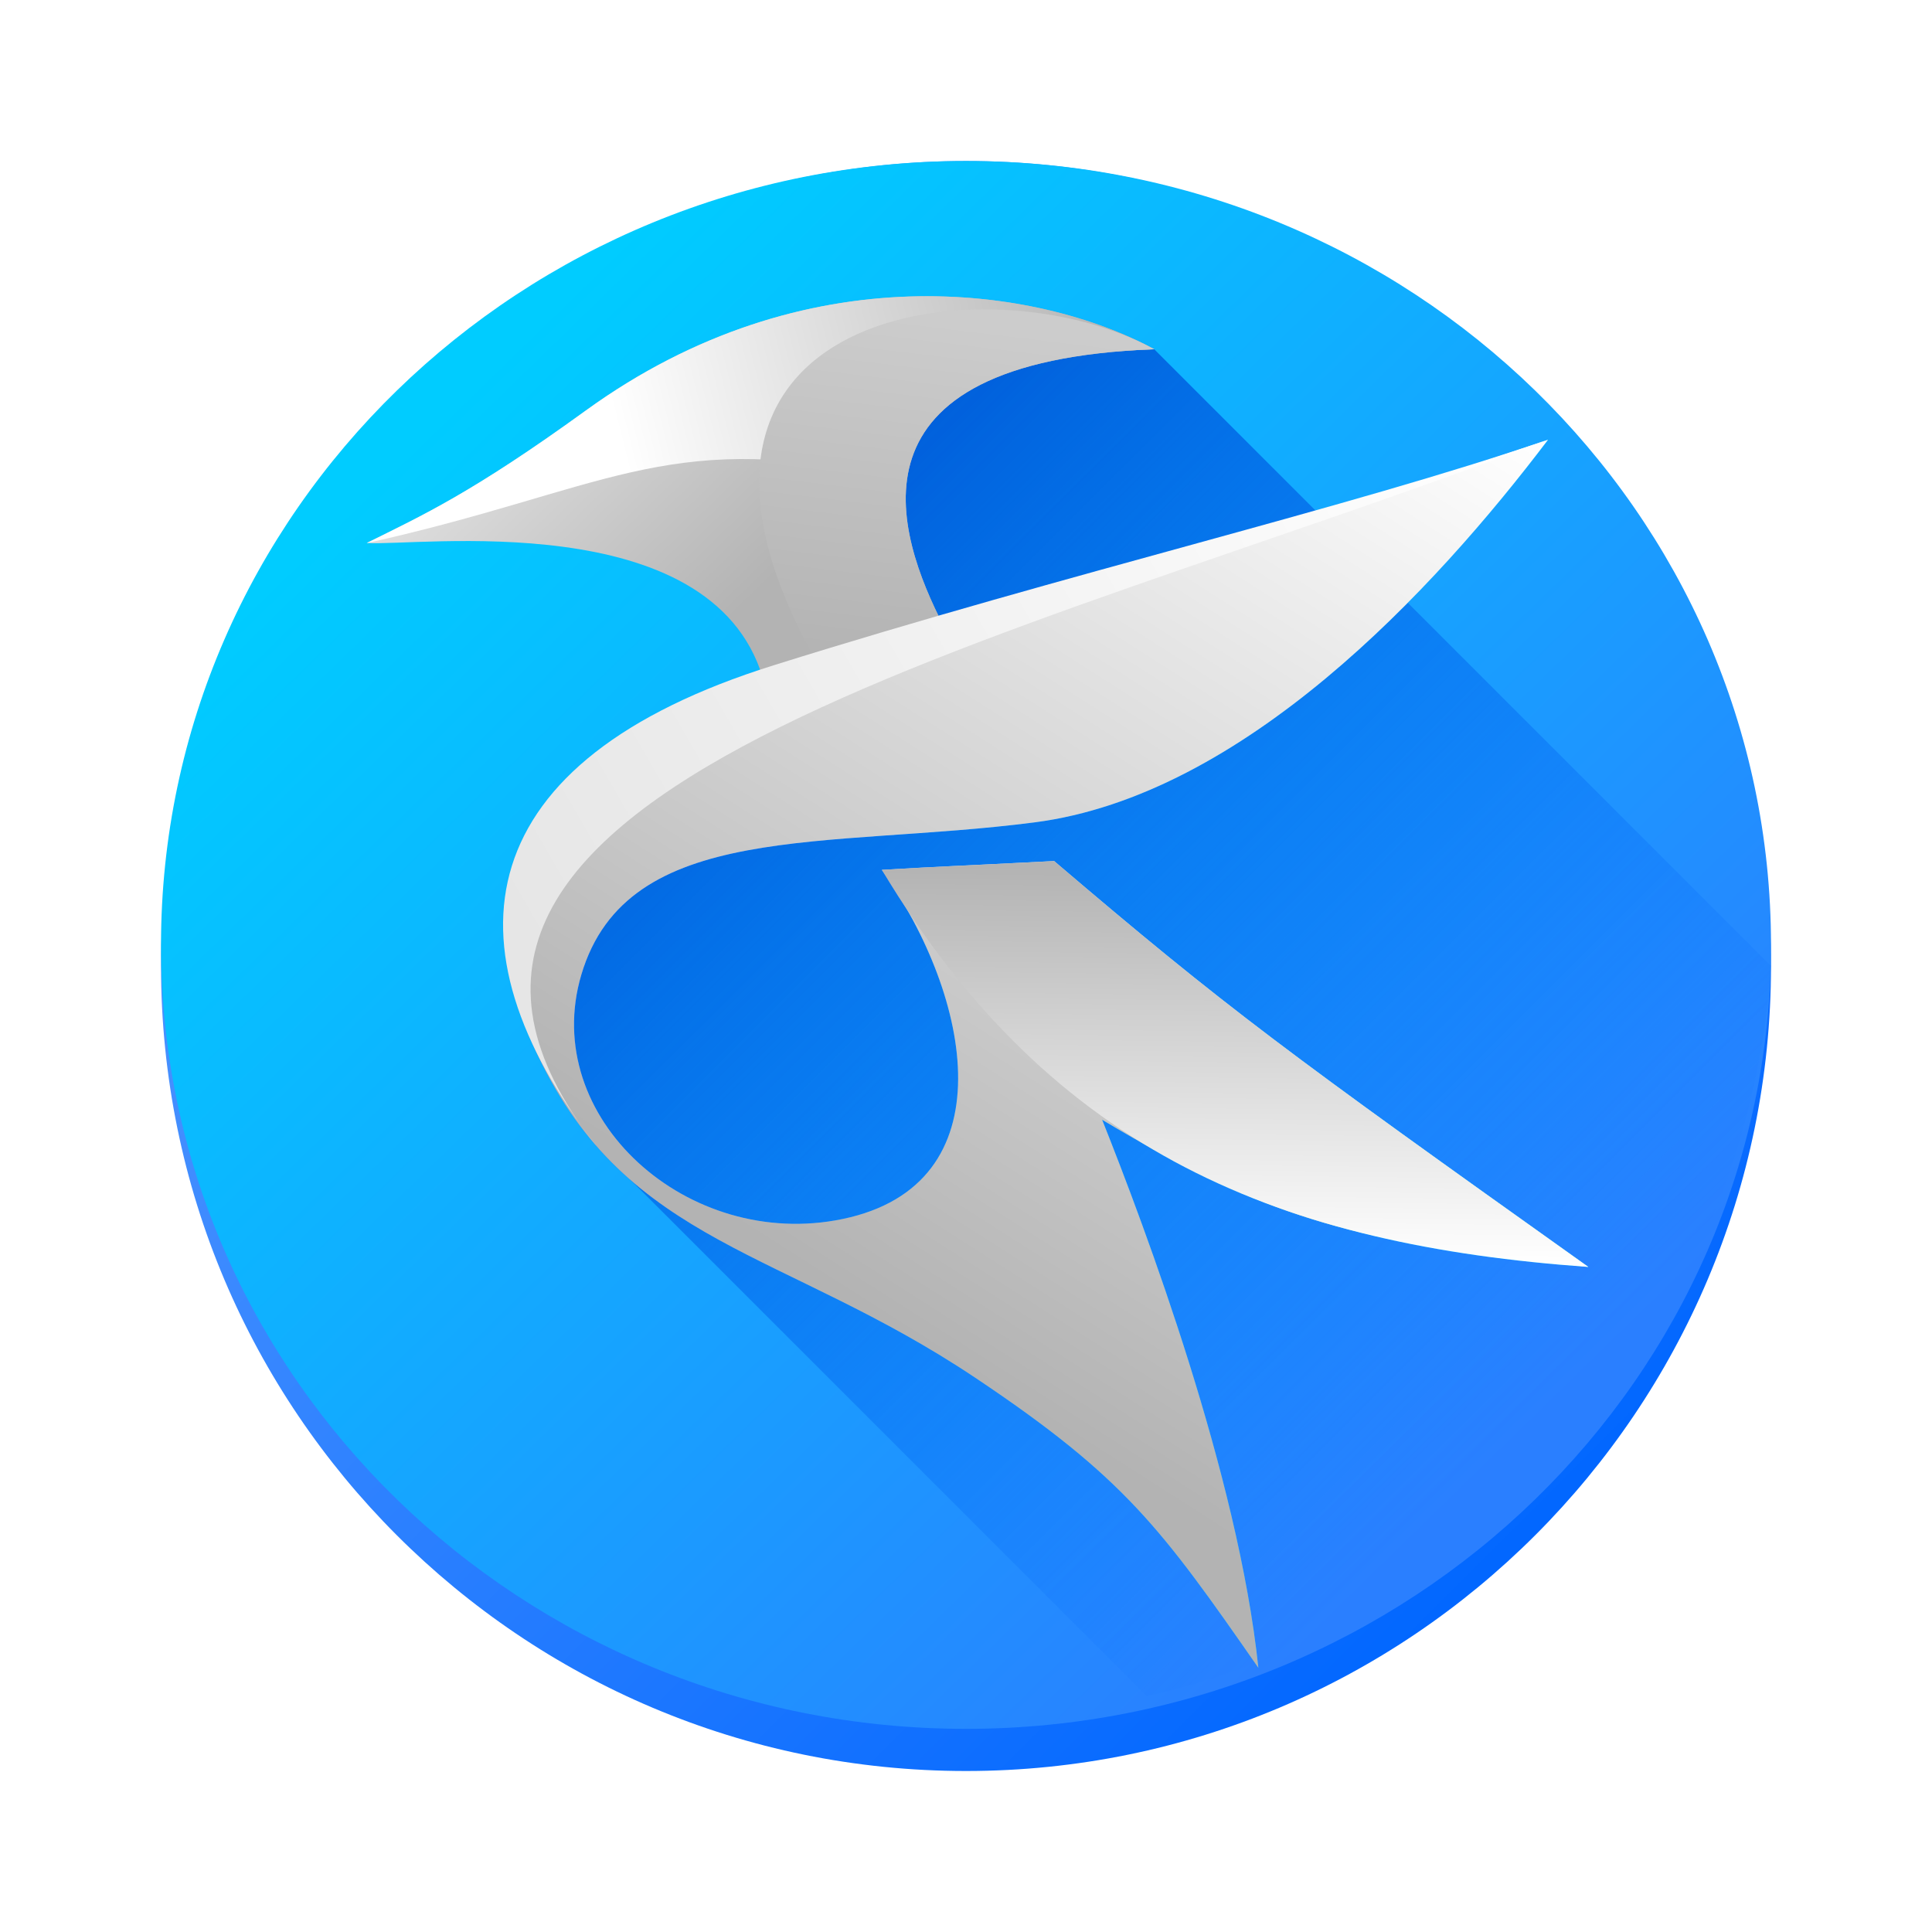
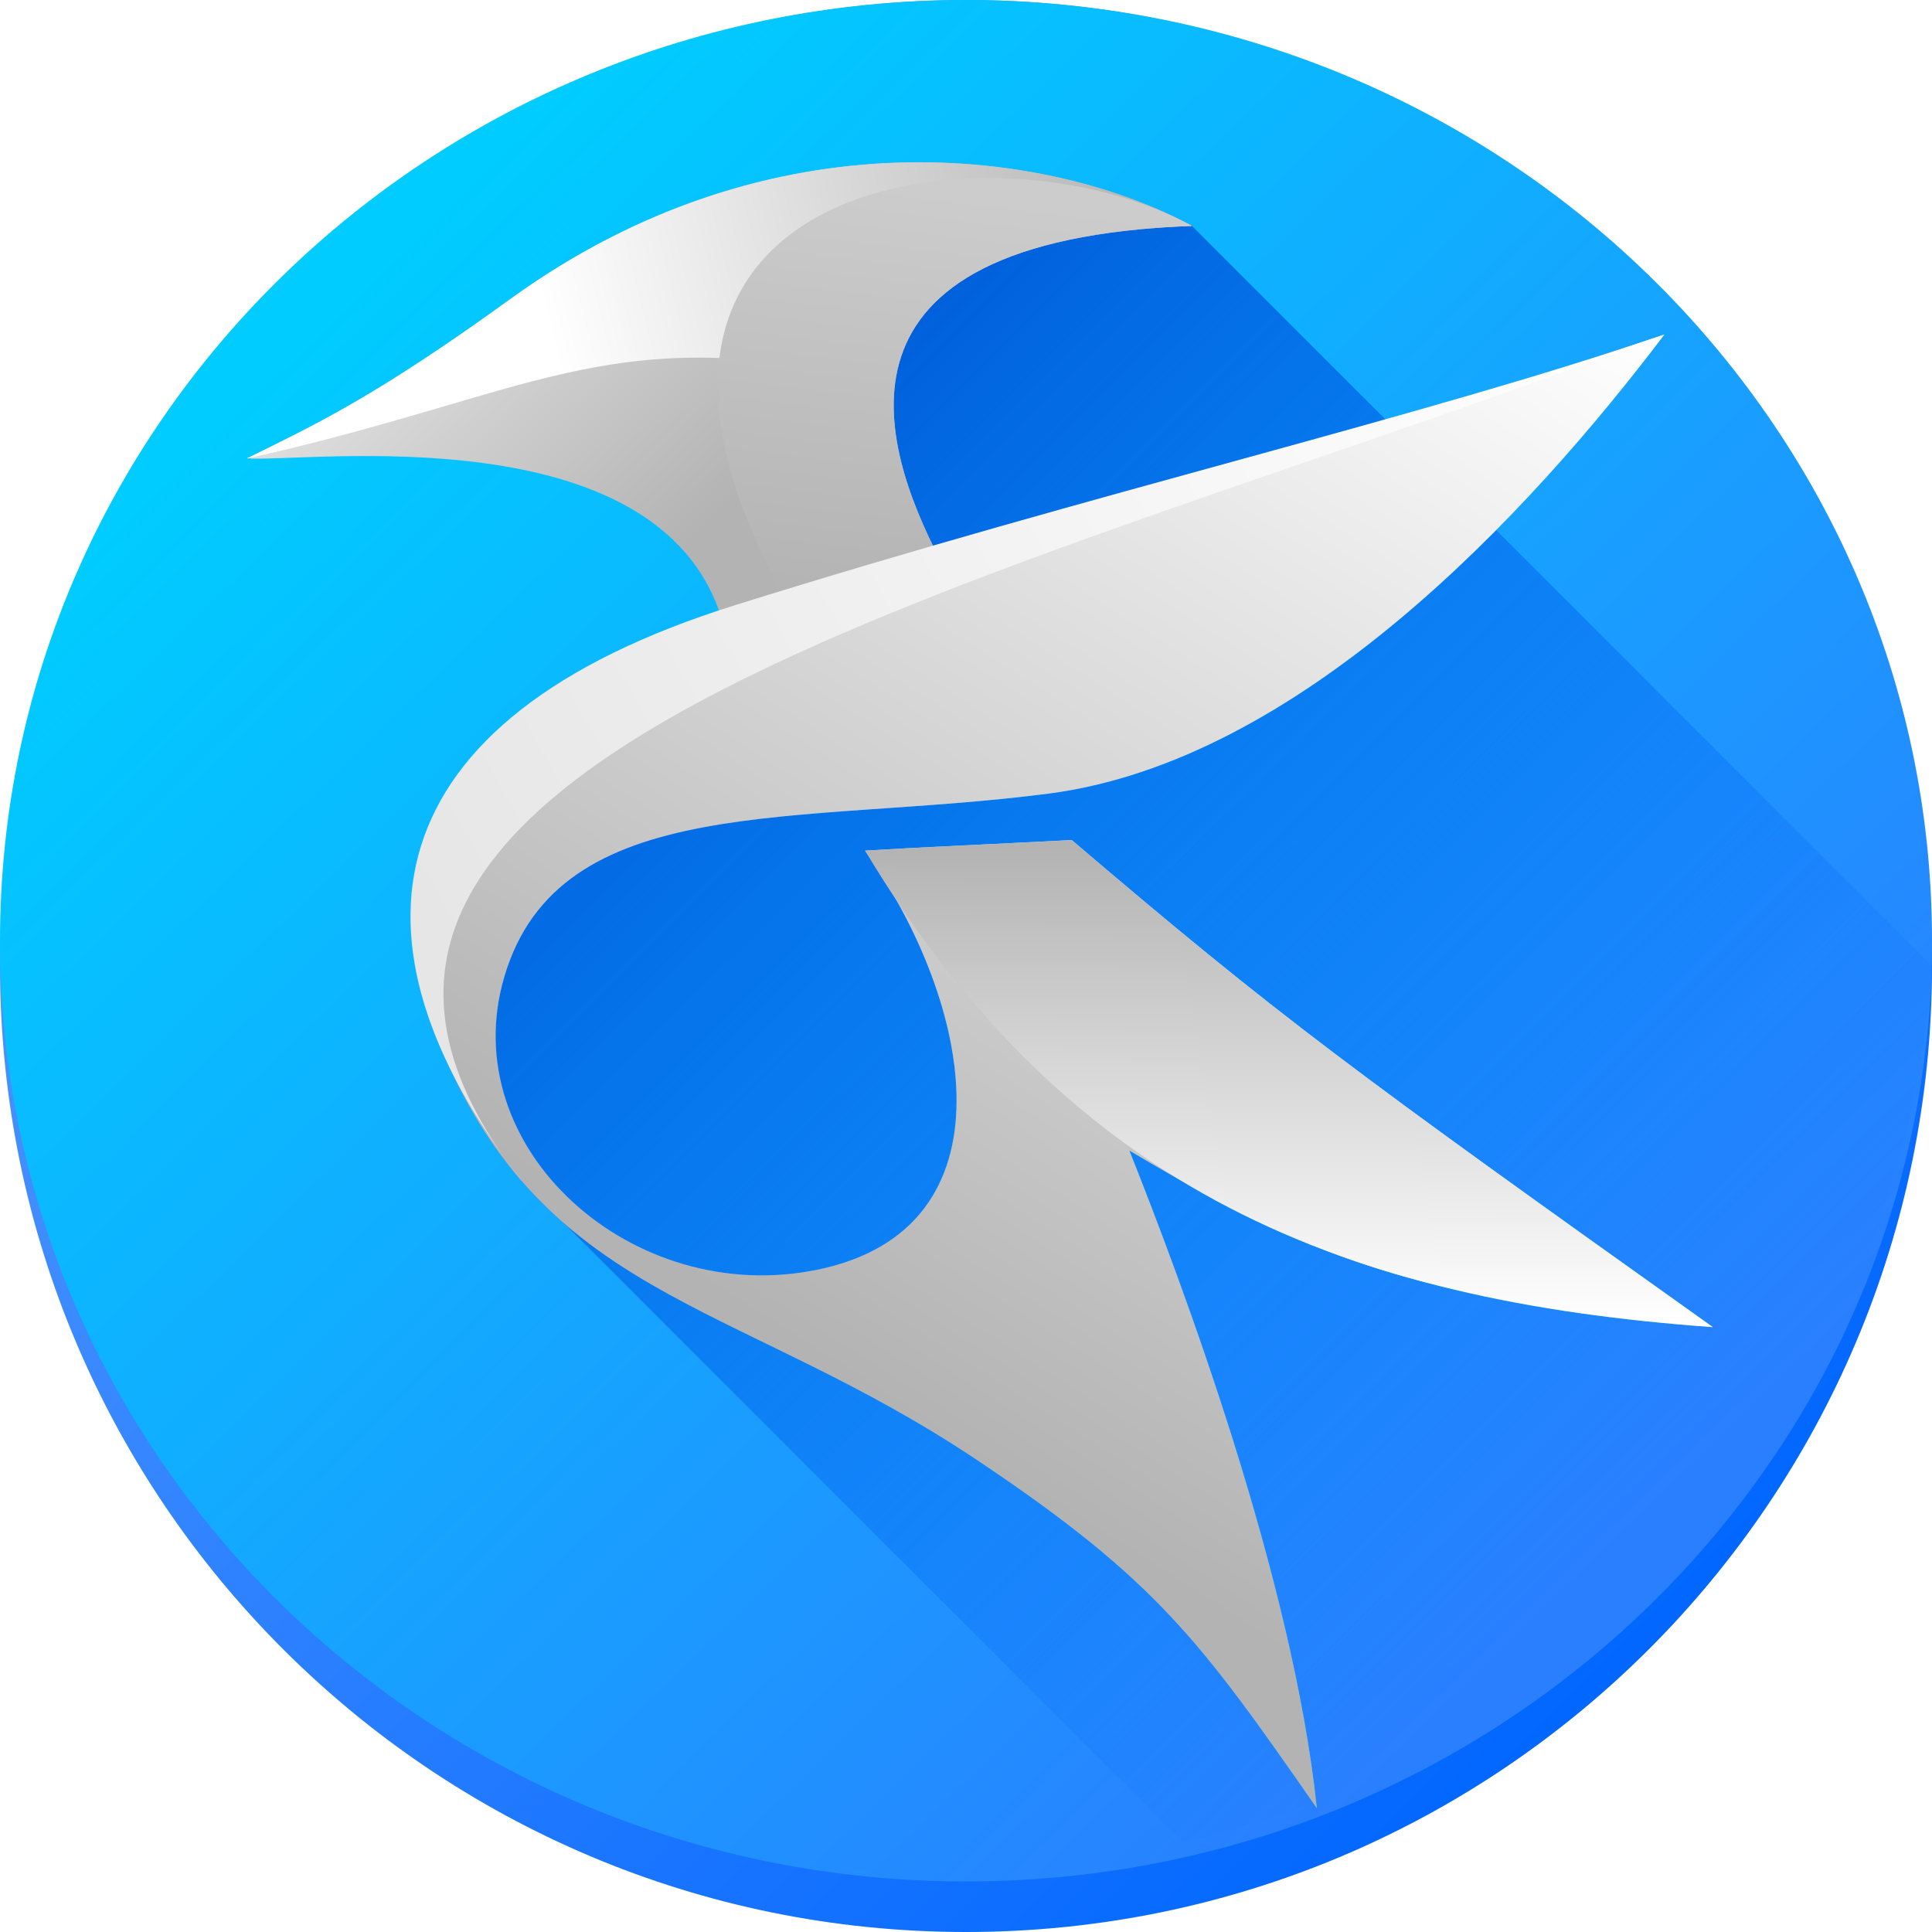
- <svg xmlns="http://www.w3.org/2000/svg" xmlns:xlink="http://www.w3.org/1999/xlink" viewBox="0 0 48 48">
+ <svg xmlns="http://www.w3.org/2000/svg" xmlns:xlink="http://www.w3.org/1999/xlink" viewBox="4 4 40 40">
  <linearGradient id="a">
    <stop stop-color="#2a7fff" offset="0" />
    <stop stop-color="#0cf" offset="1" />
  </linearGradient>
  <linearGradient id="b" x1="80.723" x2="141.405" y1="192.156" y2="252.838" gradientUnits="userSpaceOnUse">
    <stop stop-color="#0055d4" offset="0" />
    <stop stop-color="#06f" stop-opacity="0" offset="1" />
  </linearGradient>
  <linearGradient id="c" x1="61.163" x2="64.928" y1="105.11" y2="109.045" gradientUnits="userSpaceOnUse">
    <stop stop-color="#e6e6e6" offset="0" />
    <stop stop-color="#b3b3b3" offset="1" />
  </linearGradient>
  <linearGradient id="d" x1="77.167" x2="64.372" y1="115.715" y2="112.004" gradientUnits="userSpaceOnUse">
    <stop stop-color="#0cf" offset="0" />
    <stop stop-color="#2a7fff" offset="1" />
  </linearGradient>
  <linearGradient id="e" x1="68.707" x2="75.819" y1="113.065" y2="117.913" gradientUnits="userSpaceOnUse" xlink:href="#a" />
  <linearGradient id="f">
    <stop stop-color="#fff" offset="0" />
    <stop stop-color="#b3b3b3" offset="1" />
  </linearGradient>
  <linearGradient id="g" x1="77.401" x2="68.67" y1="106.368" y2="120.358" gradientUnits="userSpaceOnUse" xlink:href="#f" />
  <linearGradient id="h" x1="68.229" x2="68.164" y1="112.732" y2="118.555" gradientUnits="userSpaceOnUse">
    <stop stop-color="#b3b3b3" offset="0" />
    <stop stop-color="#fff" offset="1" />
  </linearGradient>
  <linearGradient id="i" x1="63.367" x2="71.136" y1="106.865" y2="104.89" gradientUnits="userSpaceOnUse" xlink:href="#f" />
  <linearGradient id="j" x1="66.951" x2="66.336" y1="104.461" y2="109.668" gradientUnits="userSpaceOnUse">
    <stop stop-color="#ccc" offset="0" />
    <stop stop-color="#b3b3b3" offset="1" />
  </linearGradient>
  <linearGradient id="k" x1="62.961" x2="77.488" y1="115.883" y2="107.314" gradientUnits="userSpaceOnUse">
    <stop stop-color="#e6e6e6" offset="0" />
    <stop stop-color="#fff" offset="1" />
  </linearGradient>
  <linearGradient id="l" x1="220.306" x2="54.439" y1="207.919" y2="42.052" gradientTransform="matrix(.4464822 0 0 .4347945 59.66495 148.2603)" gradientUnits="userSpaceOnUse" xlink:href="#a" />
  <linearGradient id="m" x1="68.21" x2="148.521" y1="177.751" y2="258.061" gradientUnits="userSpaceOnUse">
    <stop stop-color="#59f" offset="0" />
    <stop stop-color="#06f" offset="1" />
  </linearGradient>
  <g transform="matrix(.3583446 0 0 .3583446 -14.5889 -53.83445)">
    <circle cx="107.687" cy="217.206" r="55.812" fill="url(#m)" stroke-width=".046" />
    <ellipse cx="107.687" cy="215.745" rx="55.812" ry="54.351" fill="url(#l)" stroke-width=".045" />
    <path d="m104.428 173.439c-3.175 21.389-11.196 24.897-26.928 45.509l4.507 10.666 38.212 38.213a55.812 55.812 0 0 0 43.28-50.621l-42.761-42.761z" fill="url(#b)" stroke-width=".046" />
    <g transform="matrix(4.547575 0 0 4.648984 -203.9438 -313.7877)" stroke-width=".265">
      <path d="m65.429 109.919c-.795-2.581-5.286-1.955-6.037-2.011.843-.409 1.604-.746 3.341-1.977 3.346-2.371 6.889-1.854 8.663-.912-4.85.18-3.926 2.765-3.212 4.127-.909.258-2.343.648-2.756.773z" fill="url(#c)" />
      <path d="m77.401 106.368c-1.747 2.257-4.651 5.306-7.829 5.707-3.178.402-6.208-.043-6.91 2.272-.646 2.132 1.627 4.123 3.985 3.643 2.519-.513 1.975-3.305.597-5.207 1.046-.059.852-.043 2.626-.131 2.645 2.205 3.522 2.834 8.143 6.052-3.561-.365-4.857-.7-7.411-2.194.662 1.625 2.076 5.312 2.382 8.173-1.473-2.071-2.032-2.832-4.315-4.325-2.924-1.913-5.293-1.978-6.664-4.797-1.368-2.813.443-4.839 3.683-5.717 4.63-1.254 8.619-2.443 11.712-3.475z" fill="url(#d)" />
      <path d="m67.245 112.784c1.046-.059.852-.043 2.626-.131 2.645 2.205 3.522 2.834 8.143 6.052-4.645-.325-8.159-1.665-10.769-5.921z" fill="url(#e)" />
      <path d="m77.401 106.368c-1.747 2.257-4.651 5.306-7.829 5.707-3.178.402-6.208-.043-6.91 2.272-.646 2.132 1.627 4.123 3.985 3.643 2.519-.513 1.975-3.305.597-5.207 1.046-.059.852-.043 2.626-.131 2.645 2.205 3.522 2.834 8.143 6.052-3.561-.365-4.857-.7-7.411-2.194.662 1.625 2.076 5.312 2.382 8.173-1.473-2.071-2.032-2.832-4.315-4.325-2.924-1.913-5.293-1.978-6.664-4.797-1.368-2.813.443-4.839 3.683-5.717 4.63-1.254 8.619-2.443 11.712-3.475z" fill="url(#g)" />
      <path d="m67.245 112.784c1.046-.059.852-.043 2.626-.131 2.645 2.205 3.522 2.834 8.143 6.052-4.645-.325-8.159-1.665-10.769-5.921z" fill="url(#h)" />
      <path d="m59.392 107.909c.843-.409 1.604-.746 3.341-1.977 3.346-2.371 6.889-1.854 8.663-.912-4.85.18-4.225 1.126-4.243 1.867-3.223-.664-4.163.24-7.761 1.023z" fill="url(#i)" />
      <path d="m71.397 105.019c-4.85.18-3.926 2.765-3.212 4.127-.566.161-1.179.344-1.936.54-3.053-5.321 2.656-6.013 5.148-4.667z" fill="url(#j)" />
      <path d="m62.88 116.886c-2.373-2.989-1.935-5.73 2.712-7.153 4.586-1.405 8.716-2.332 11.809-3.365-8.347 3.111-18.8 5.19-14.522 10.518z" fill="url(#k)" />
    </g>
  </g>
</svg>
